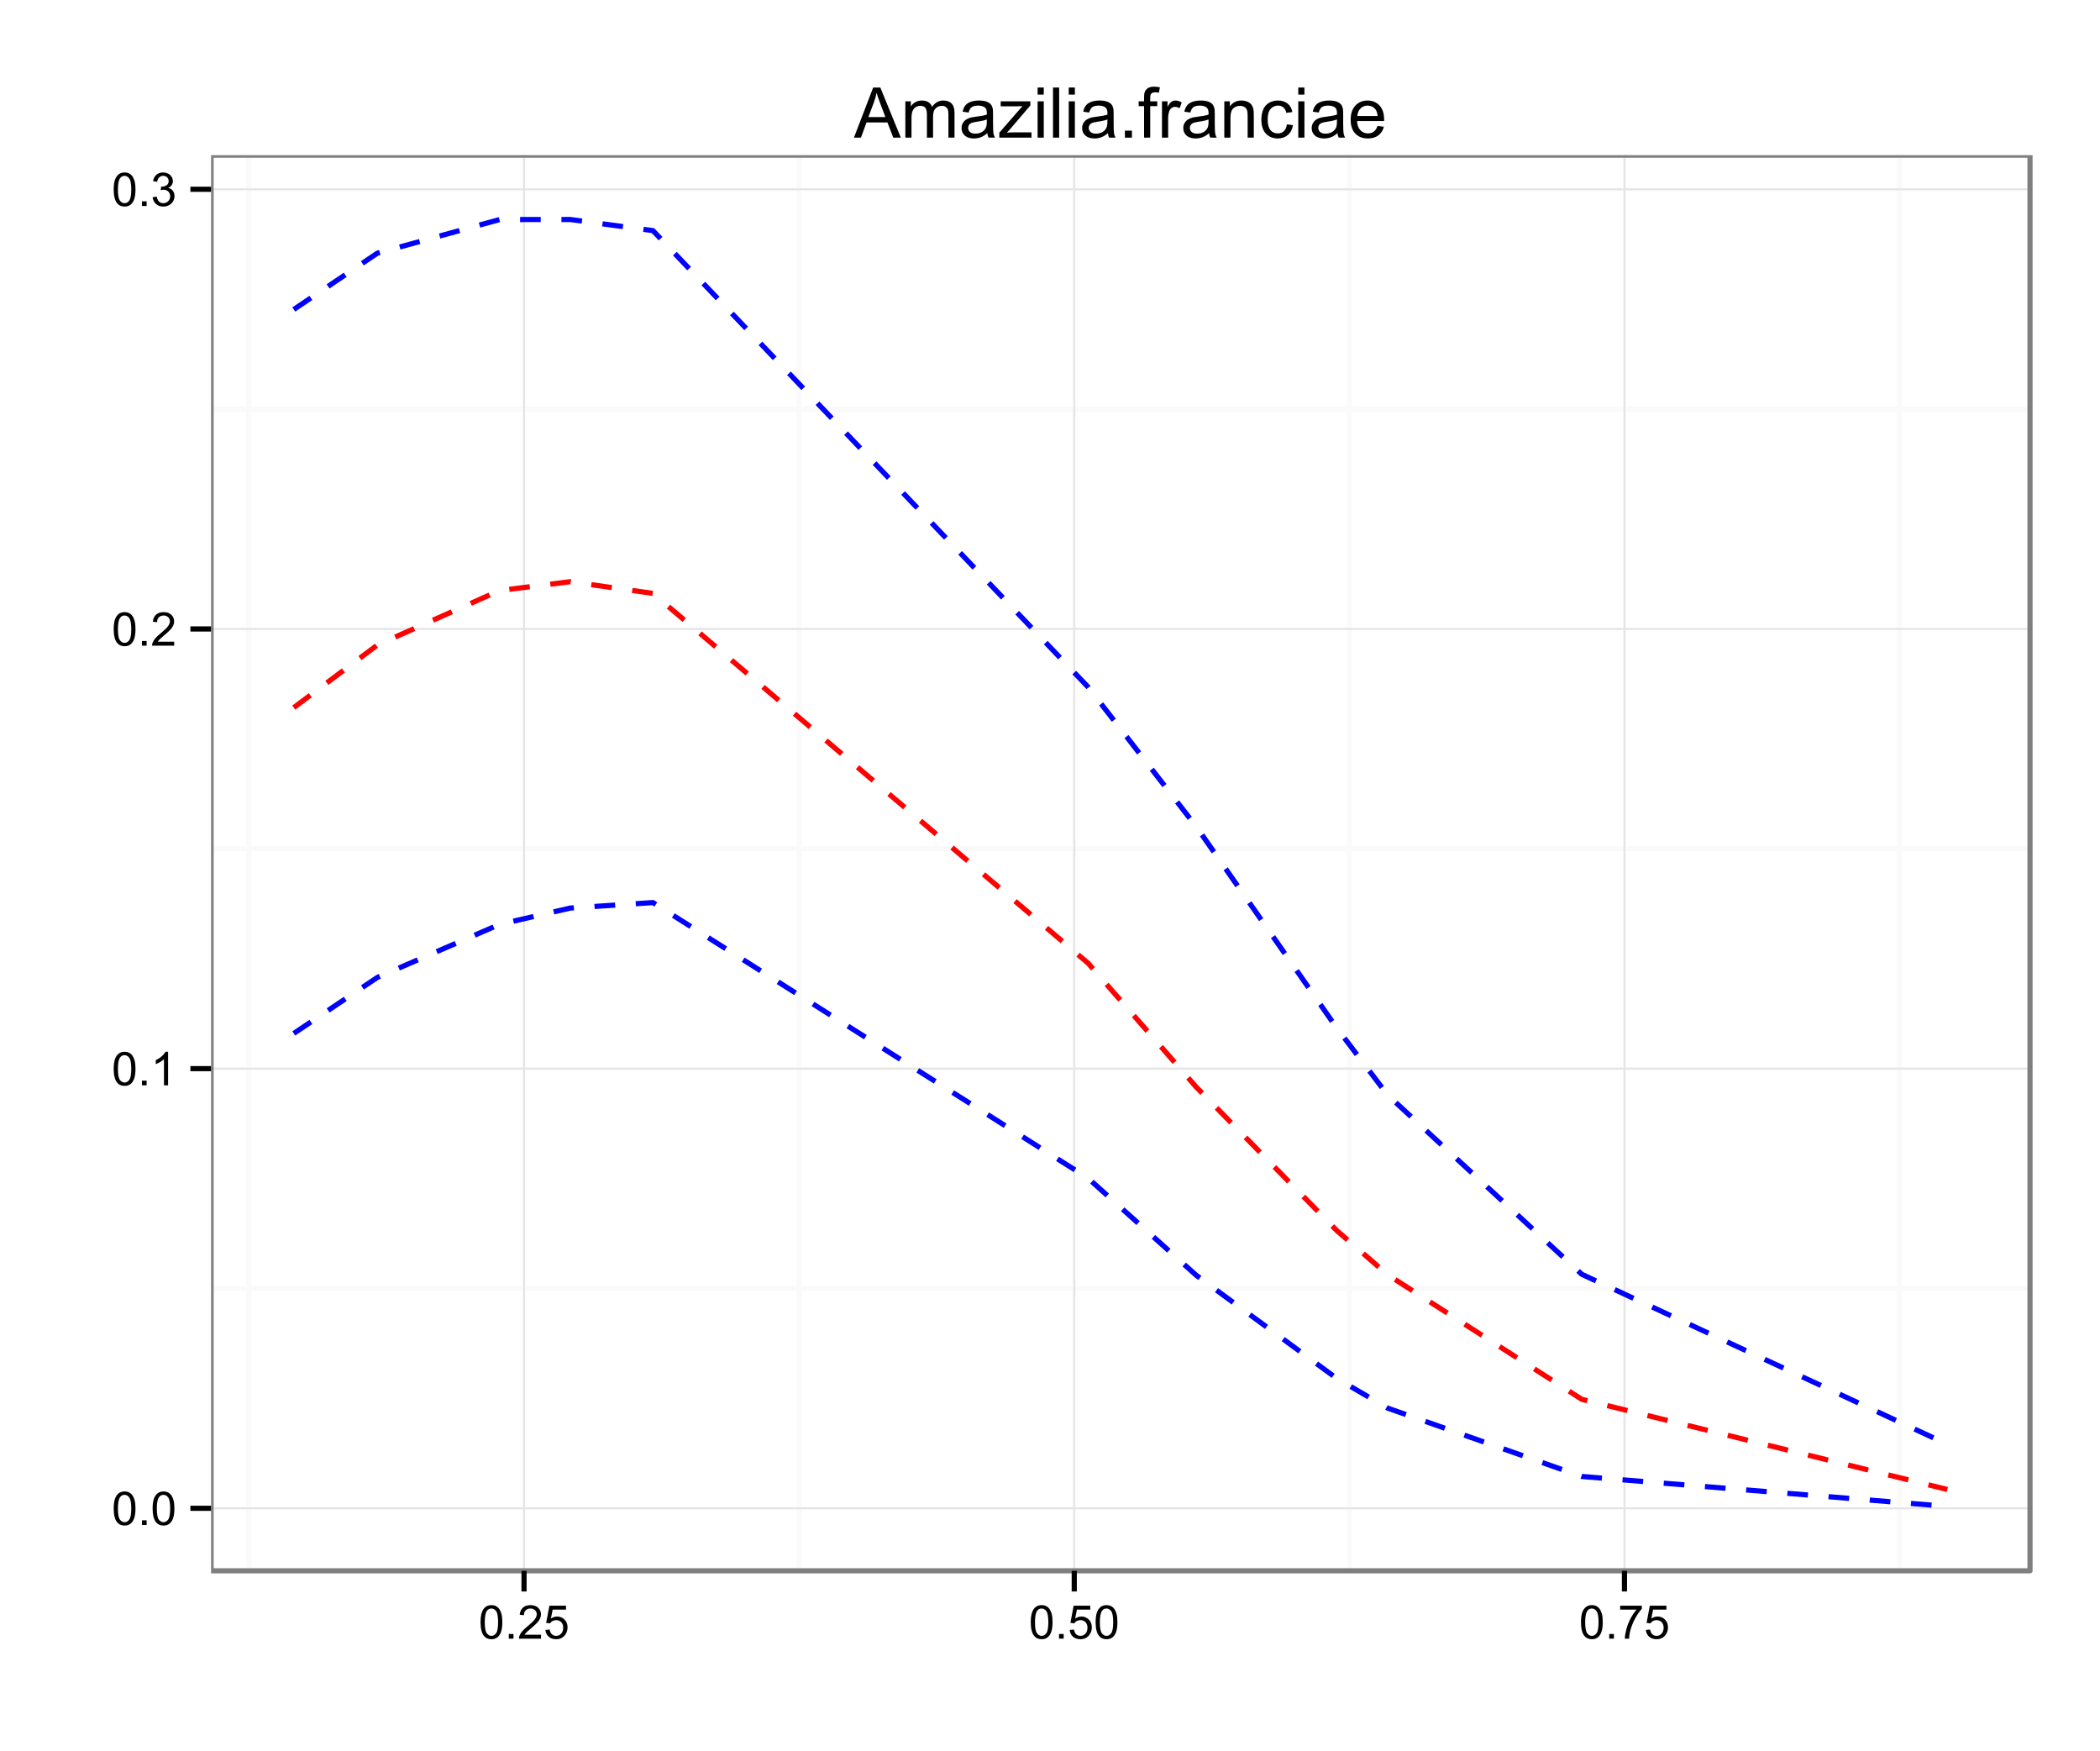
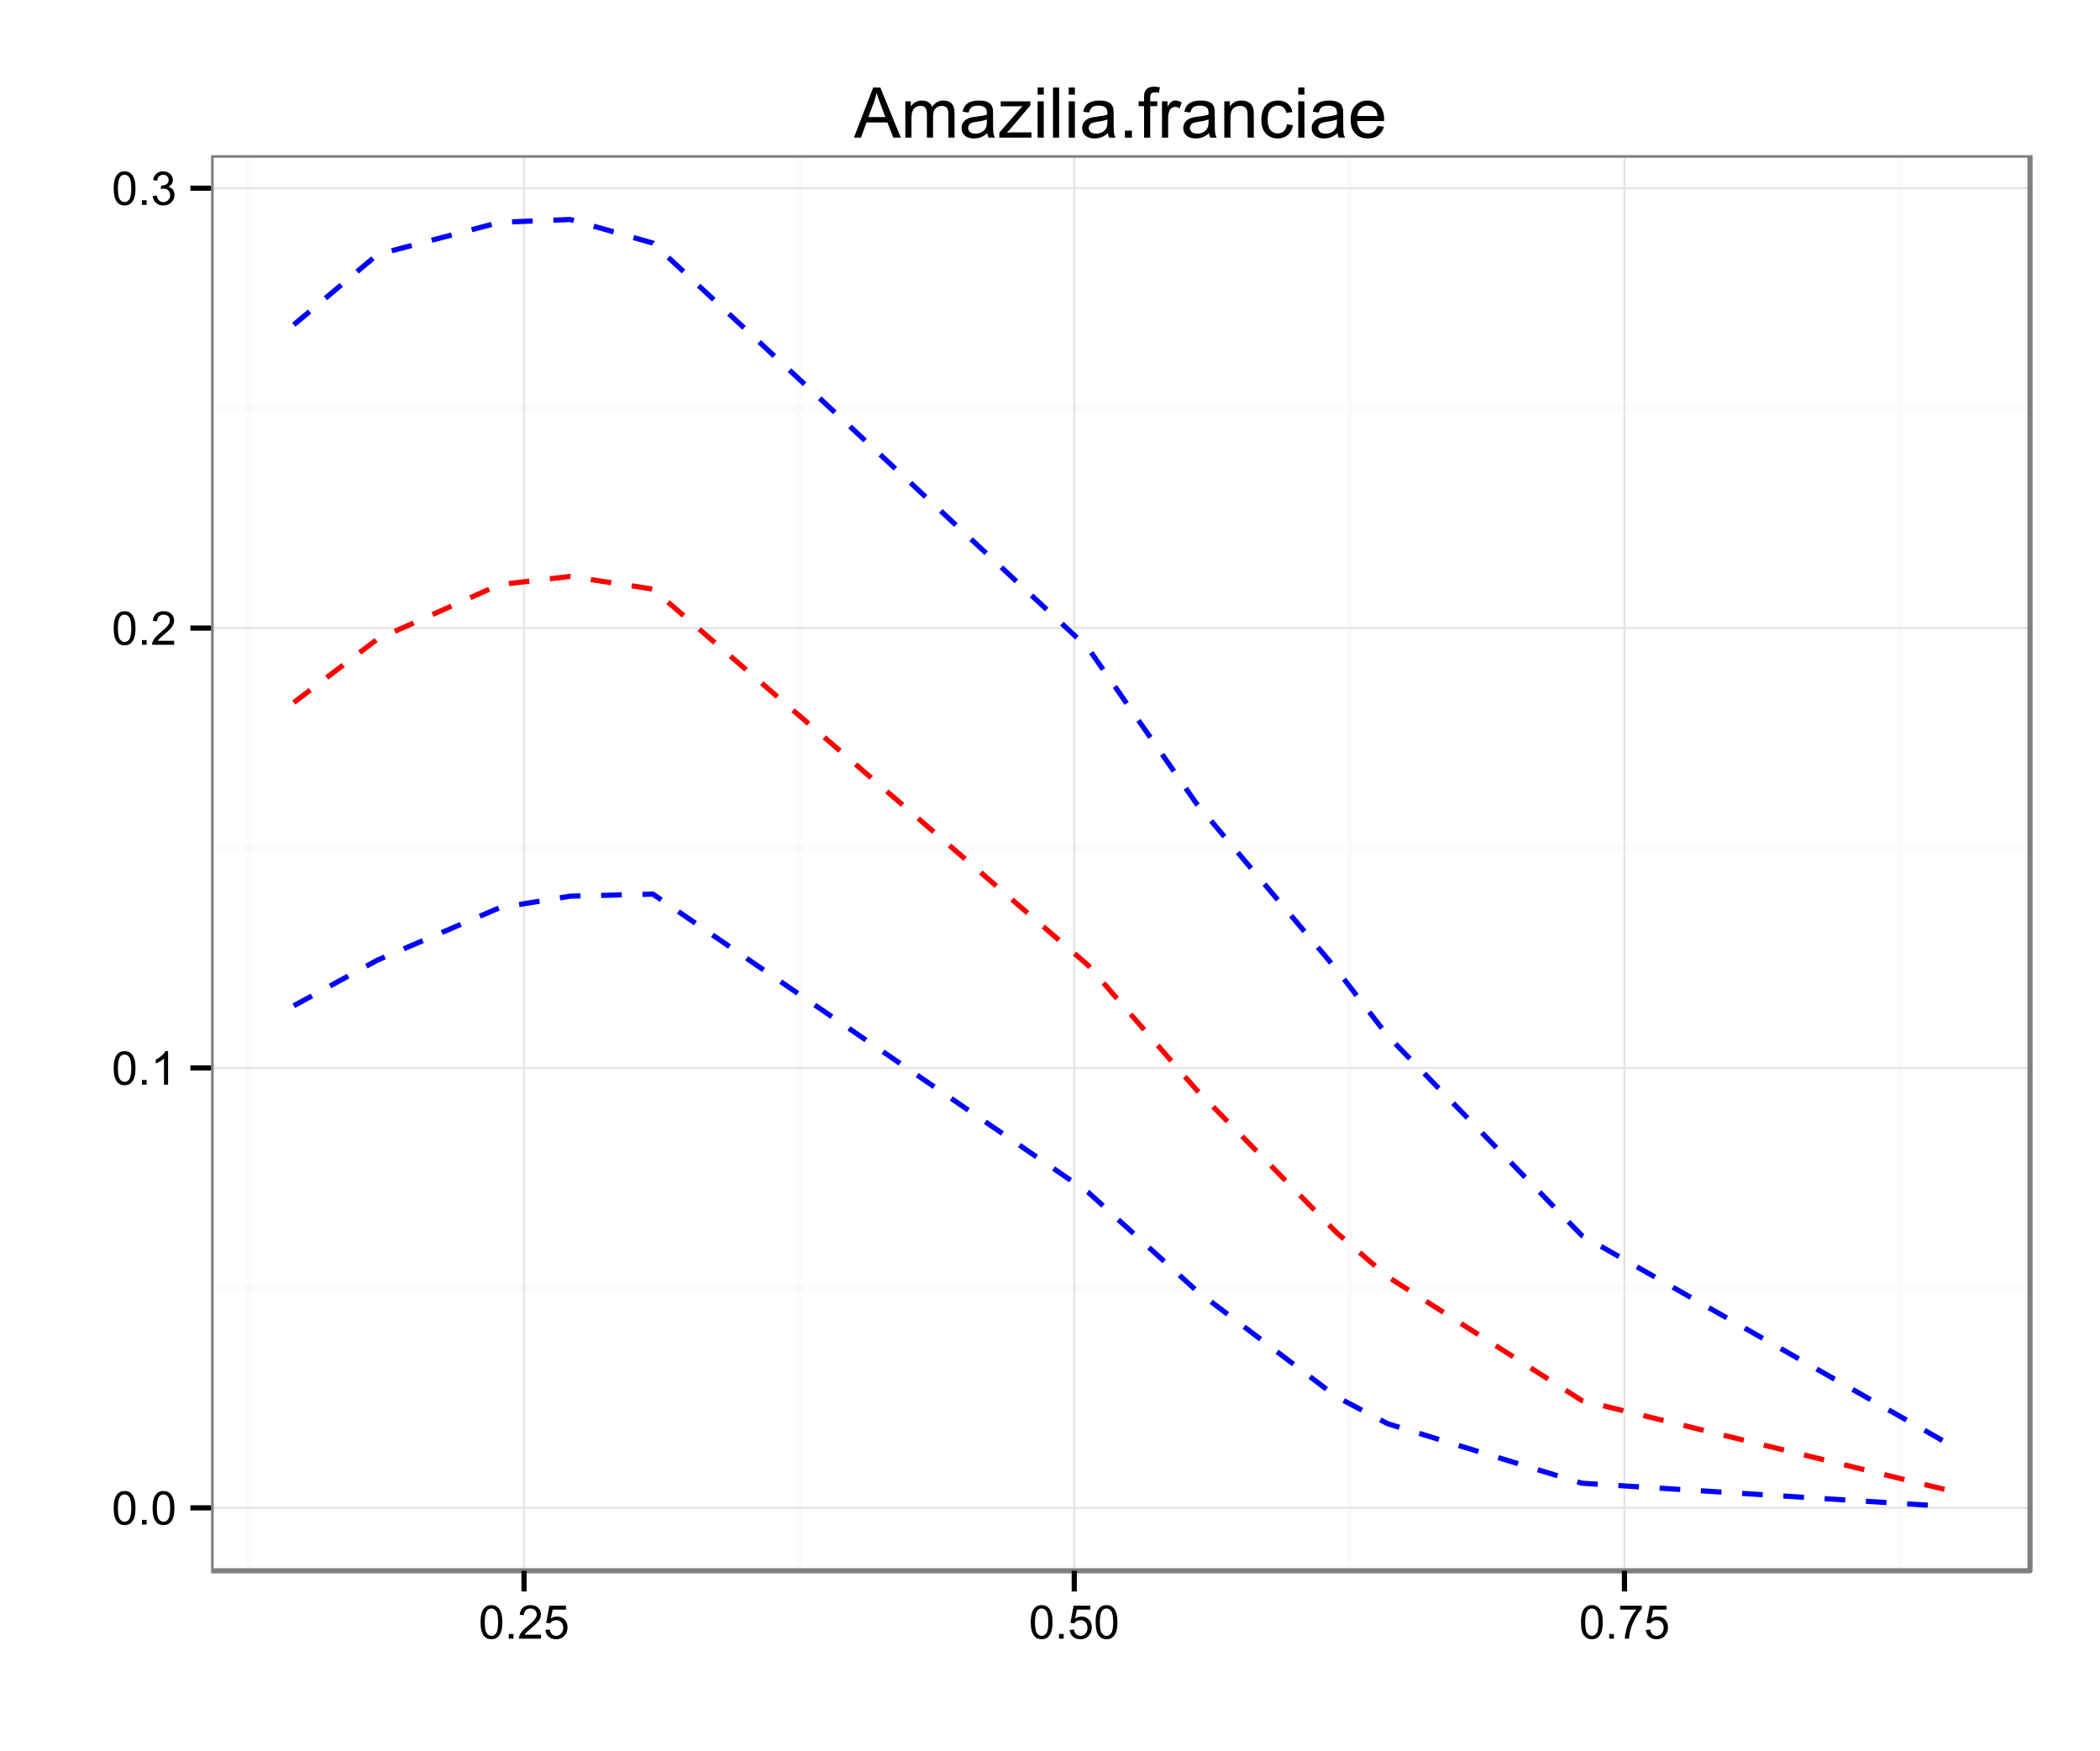
<svg xmlns="http://www.w3.org/2000/svg" xmlns:xlink="http://www.w3.org/1999/xlink" width="432pt" height="360pt" viewBox="0 0 432 360" version="1.1">
  <defs>
    <g>
      <symbol overflow="visible" id="glyph0-0">
        <path style="stroke:none;" d="M 0.398 -3.391 C 0.398 -4.199 0.48 -4.852 0.648 -5.352 C 0.812 -5.844 1.062 -6.227 1.395 -6.496 C 1.723 -6.762 2.137 -6.895 2.641 -6.898 C 3.004 -6.895 3.328 -6.82 3.609 -6.676 C 3.887 -6.523 4.113 -6.312 4.297 -6.035 C 4.477 -5.754 4.621 -5.41 4.723 -5.012 C 4.824 -4.605 4.875 -4.066 4.879 -3.391 C 4.875 -2.582 4.793 -1.93 4.629 -1.438 C 4.465 -0.938 4.215 -0.555 3.887 -0.289 C 3.555 -0.016 3.141 0.117 2.641 0.117 C 1.973 0.117 1.453 -0.117 1.078 -0.594 C 0.625 -1.164 0.398 -2.098 0.398 -3.391 Z M 1.266 -3.391 C 1.266 -2.258 1.395 -1.508 1.66 -1.137 C 1.922 -0.762 2.25 -0.574 2.641 -0.578 C 3.023 -0.574 3.348 -0.762 3.613 -1.141 C 3.875 -1.512 4.008 -2.262 4.012 -3.391 C 4.008 -4.52 3.875 -5.27 3.613 -5.645 C 3.348 -6.012 3.02 -6.199 2.629 -6.203 C 2.238 -6.199 1.93 -6.035 1.703 -5.711 C 1.41 -5.289 1.266 -4.516 1.266 -3.391 Z M 1.266 -3.391 " />
      </symbol>
      <symbol overflow="visible" id="glyph0-1">
        <path style="stroke:none;" d="M 0.871 0 L 0.871 -0.961 L 1.832 -0.961 L 1.832 0 Z M 0.871 0 " />
      </symbol>
      <symbol overflow="visible" id="glyph0-2">
        <path style="stroke:none;" d="M 3.578 0 L 2.734 0 L 2.734 -5.375 C 2.527 -5.18 2.262 -4.988 1.934 -4.793 C 1.602 -4.598 1.305 -4.453 1.047 -4.359 L 1.047 -5.176 C 1.516 -5.395 1.926 -5.664 2.281 -5.98 C 2.633 -6.293 2.883 -6.598 3.031 -6.898 L 3.578 -6.898 Z M 3.578 0 " />
      </symbol>
      <symbol overflow="visible" id="glyph0-3">
        <path style="stroke:none;" d="M 4.832 -0.812 L 4.832 0 L 0.289 0 C 0.281 -0.203 0.316 -0.398 0.391 -0.586 C 0.504 -0.895 0.688 -1.199 0.945 -1.5 C 1.195 -1.797 1.562 -2.141 2.047 -2.539 C 2.789 -3.148 3.297 -3.637 3.562 -3.996 C 3.824 -4.352 3.953 -4.688 3.957 -5.012 C 3.953 -5.34 3.836 -5.621 3.598 -5.855 C 3.355 -6.082 3.043 -6.199 2.664 -6.203 C 2.254 -6.199 1.93 -6.078 1.688 -5.836 C 1.441 -5.59 1.316 -5.25 1.316 -4.824 L 0.449 -4.914 C 0.508 -5.559 0.73 -6.051 1.121 -6.391 C 1.504 -6.727 2.023 -6.895 2.68 -6.898 C 3.336 -6.895 3.859 -6.715 4.246 -6.352 C 4.629 -5.984 4.82 -5.531 4.824 -4.992 C 4.82 -4.715 4.766 -4.441 4.652 -4.18 C 4.539 -3.91 4.352 -3.633 4.094 -3.34 C 3.832 -3.047 3.398 -2.645 2.793 -2.133 C 2.285 -1.707 1.961 -1.418 1.816 -1.266 C 1.672 -1.113 1.551 -0.961 1.461 -0.812 Z M 4.832 -0.812 " />
      </symbol>
      <symbol overflow="visible" id="glyph0-4">
        <path style="stroke:none;" d="M 0.402 -1.812 L 1.246 -1.926 C 1.34 -1.445 1.504 -1.102 1.738 -0.895 C 1.969 -0.68 2.254 -0.574 2.594 -0.578 C 2.988 -0.574 3.324 -0.711 3.598 -0.988 C 3.871 -1.262 4.008 -1.602 4.008 -2.012 C 4.008 -2.395 3.879 -2.715 3.629 -2.969 C 3.371 -3.219 3.051 -3.344 2.664 -3.348 C 2.5 -3.344 2.301 -3.312 2.066 -3.254 L 2.16 -3.992 C 2.215 -3.984 2.262 -3.984 2.297 -3.984 C 2.656 -3.984 2.977 -4.078 3.266 -4.266 C 3.551 -4.453 3.695 -4.742 3.699 -5.133 C 3.695 -5.441 3.59 -5.695 3.383 -5.902 C 3.172 -6.102 2.902 -6.203 2.574 -6.207 C 2.242 -6.203 1.969 -6.102 1.754 -5.895 C 1.531 -5.688 1.391 -5.379 1.332 -4.969 L 0.488 -5.117 C 0.586 -5.68 0.82 -6.121 1.188 -6.434 C 1.551 -6.742 2.008 -6.895 2.555 -6.898 C 2.93 -6.895 3.273 -6.816 3.59 -6.656 C 3.902 -6.496 4.145 -6.277 4.312 -6 C 4.48 -5.719 4.562 -5.422 4.566 -5.113 C 4.562 -4.812 4.484 -4.543 4.324 -4.301 C 4.164 -4.059 3.926 -3.863 3.617 -3.723 C 4.02 -3.625 4.336 -3.43 4.562 -3.137 C 4.785 -2.84 4.898 -2.473 4.902 -2.031 C 4.898 -1.426 4.68 -0.918 4.246 -0.504 C 3.805 -0.09 3.25 0.117 2.586 0.121 C 1.98 0.117 1.48 -0.059 1.086 -0.418 C 0.684 -0.773 0.457 -1.238 0.402 -1.812 Z M 0.402 -1.812 " />
      </symbol>
      <symbol overflow="visible" id="glyph0-5">
        <path style="stroke:none;" d="M 0.398 -1.801 L 1.285 -1.875 C 1.348 -1.441 1.5 -1.117 1.742 -0.902 C 1.977 -0.684 2.266 -0.574 2.605 -0.578 C 3.008 -0.574 3.352 -0.727 3.637 -1.035 C 3.914 -1.34 4.055 -1.746 4.059 -2.254 C 4.055 -2.734 3.918 -3.113 3.652 -3.395 C 3.379 -3.668 3.027 -3.809 2.594 -3.812 C 2.316 -3.809 2.07 -3.746 1.855 -3.625 C 1.633 -3.5 1.461 -3.34 1.34 -3.145 L 0.547 -3.25 L 1.215 -6.777 L 4.633 -6.777 L 4.633 -5.973 L 1.891 -5.973 L 1.52 -4.125 C 1.926 -4.41 2.359 -4.551 2.816 -4.555 C 3.414 -4.551 3.922 -4.344 4.336 -3.93 C 4.746 -3.512 4.949 -2.977 4.953 -2.328 C 4.949 -1.703 4.77 -1.168 4.41 -0.719 C 3.969 -0.16 3.367 0.117 2.605 0.117 C 1.977 0.117 1.465 -0.055 1.074 -0.406 C 0.676 -0.754 0.453 -1.219 0.398 -1.801 Z M 0.398 -1.801 " />
      </symbol>
      <symbol overflow="visible" id="glyph0-6">
        <path style="stroke:none;" d="M 0.453 -5.973 L 0.453 -6.781 L 4.902 -6.781 L 4.902 -6.125 C 4.461 -5.656 4.027 -5.039 3.602 -4.27 C 3.168 -3.496 2.836 -2.703 2.605 -1.891 C 2.434 -1.312 2.324 -0.684 2.281 0 L 1.414 0 C 1.422 -0.539 1.531 -1.191 1.734 -1.961 C 1.938 -2.723 2.227 -3.461 2.609 -4.176 C 2.984 -4.883 3.391 -5.48 3.82 -5.973 Z M 0.453 -5.973 " />
      </symbol>
      <symbol overflow="visible" id="glyph1-0">
        <path style="stroke:none;" d="M -0.02 0 L 3.938 -10.309 L 5.406 -10.309 L 9.625 0 L 8.07 0 L 6.871 -3.121 L 2.559 -3.121 L 1.426 0 Z M 2.953 -4.234 L 6.449 -4.234 L 5.371 -7.086 C 5.039 -7.949 4.797 -8.664 4.641 -9.227 C 4.508 -8.562 4.32 -7.906 4.086 -7.258 Z M 2.953 -4.234 " />
      </symbol>
      <symbol overflow="visible" id="glyph1-1">
        <path style="stroke:none;" d="M 0.949 0 L 0.949 -7.469 L 2.082 -7.469 L 2.082 -6.418 C 2.312 -6.781 2.625 -7.078 3.016 -7.301 C 3.402 -7.523 3.844 -7.633 4.344 -7.637 C 4.895 -7.633 5.352 -7.52 5.707 -7.289 C 6.059 -7.059 6.305 -6.738 6.453 -6.328 C 7.039 -7.199 7.809 -7.633 8.762 -7.637 C 9.496 -7.633 10.066 -7.43 10.469 -7.02 C 10.863 -6.609 11.062 -5.977 11.066 -5.125 L 11.066 0 L 9.809 0 L 9.809 -4.703 C 9.809 -5.207 9.766 -5.57 9.684 -5.797 C 9.602 -6.016 9.453 -6.195 9.238 -6.336 C 9.02 -6.469 8.766 -6.539 8.48 -6.539 C 7.949 -6.539 7.516 -6.363 7.172 -6.016 C 6.824 -5.664 6.648 -5.105 6.652 -4.34 L 6.652 0 L 5.387 0 L 5.387 -4.852 C 5.383 -5.414 5.281 -5.836 5.074 -6.117 C 4.867 -6.398 4.527 -6.539 4.062 -6.539 C 3.703 -6.539 3.375 -6.445 3.074 -6.258 C 2.77 -6.07 2.551 -5.793 2.418 -5.434 C 2.281 -5.07 2.215 -4.551 2.215 -3.875 L 2.215 0 Z M 0.949 0 " />
      </symbol>
      <symbol overflow="visible" id="glyph1-2">
        <path style="stroke:none;" d="M 5.82 -0.922 C 5.348 -0.52 4.898 -0.238 4.465 -0.078 C 4.031 0.086 3.566 0.164 3.074 0.168 C 2.25 0.164 1.617 -0.035 1.18 -0.434 C 0.734 -0.832 0.516 -1.344 0.52 -1.969 C 0.516 -2.332 0.598 -2.664 0.77 -2.969 C 0.934 -3.27 1.152 -3.512 1.422 -3.699 C 1.691 -3.879 1.996 -4.02 2.336 -4.113 C 2.582 -4.176 2.957 -4.238 3.461 -4.305 C 4.48 -4.422 5.23 -4.566 5.715 -4.738 C 5.715 -4.91 5.719 -5.02 5.723 -5.07 C 5.719 -5.582 5.598 -5.945 5.363 -6.16 C 5.035 -6.441 4.555 -6.586 3.922 -6.59 C 3.324 -6.586 2.887 -6.48 2.605 -6.273 C 2.32 -6.062 2.109 -5.695 1.977 -5.168 L 0.738 -5.336 C 0.848 -5.863 1.031 -6.293 1.293 -6.621 C 1.547 -6.945 1.918 -7.195 2.41 -7.371 C 2.895 -7.547 3.461 -7.633 4.105 -7.637 C 4.742 -7.633 5.262 -7.559 5.66 -7.41 C 6.059 -7.258 6.352 -7.07 6.539 -6.844 C 6.727 -6.617 6.855 -6.328 6.934 -5.984 C 6.973 -5.766 6.996 -5.379 6.996 -4.816 L 6.996 -3.129 C 6.996 -1.949 7.02 -1.203 7.074 -0.895 C 7.125 -0.582 7.234 -0.285 7.398 0 L 6.074 0 C 5.941 -0.262 5.855 -0.566 5.82 -0.922 Z M 5.715 -3.746 C 5.254 -3.555 4.566 -3.398 3.648 -3.27 C 3.125 -3.191 2.758 -3.105 2.543 -3.016 C 2.328 -2.918 2.16 -2.781 2.047 -2.605 C 1.926 -2.422 1.867 -2.223 1.871 -2.004 C 1.867 -1.664 1.996 -1.383 2.254 -1.16 C 2.508 -0.934 2.883 -0.82 3.375 -0.824 C 3.859 -0.82 4.293 -0.926 4.676 -1.141 C 5.055 -1.352 5.332 -1.645 5.512 -2.02 C 5.645 -2.301 5.711 -2.723 5.715 -3.285 Z M 5.715 -3.746 " />
      </symbol>
      <symbol overflow="visible" id="glyph1-3">
        <path style="stroke:none;" d="M 0.281 0 L 0.281 -1.027 L 5.035 -6.484 C 4.492 -6.453 4.016 -6.438 3.605 -6.441 L 0.562 -6.441 L 0.562 -7.469 L 6.664 -7.469 L 6.664 -6.629 L 2.621 -1.891 L 1.844 -1.027 C 2.406 -1.066 2.938 -1.09 3.438 -1.09 L 6.891 -1.09 L 6.891 0 Z M 0.281 0 " />
      </symbol>
      <symbol overflow="visible" id="glyph1-4">
        <path style="stroke:none;" d="M 0.957 -8.852 L 0.957 -10.309 L 2.223 -10.309 L 2.223 -8.852 Z M 0.957 0 L 0.957 -7.469 L 2.223 -7.469 L 2.223 0 Z M 0.957 0 " />
      </symbol>
      <symbol overflow="visible" id="glyph1-5">
        <path style="stroke:none;" d="M 0.922 0 L 0.922 -10.309 L 2.188 -10.309 L 2.188 0 Z M 0.922 0 " />
      </symbol>
      <symbol overflow="visible" id="glyph1-6">
        <path style="stroke:none;" d="M 1.309 0 L 1.309 -1.441 L 2.75 -1.441 L 2.75 0 Z M 1.309 0 " />
      </symbol>
      <symbol overflow="visible" id="glyph1-7">
        <path style="stroke:none;" d="M 1.25 0 L 1.25 -6.484 L 0.133 -6.484 L 0.133 -7.469 L 1.25 -7.469 L 1.25 -8.262 C 1.246 -8.762 1.293 -9.133 1.387 -9.379 C 1.504 -9.703 1.719 -9.969 2.027 -10.176 C 2.332 -10.379 2.762 -10.48 3.32 -10.484 C 3.672 -10.48 4.066 -10.438 4.5 -10.355 L 4.309 -9.254 C 4.043 -9.297 3.797 -9.32 3.566 -9.324 C 3.18 -9.32 2.906 -9.238 2.75 -9.078 C 2.586 -8.91 2.508 -8.605 2.512 -8.156 L 2.512 -7.469 L 3.965 -7.469 L 3.965 -6.484 L 2.512 -6.484 L 2.512 0 Z M 1.25 0 " />
      </symbol>
      <symbol overflow="visible" id="glyph1-8">
        <path style="stroke:none;" d="M 0.934 0 L 0.934 -7.469 L 2.074 -7.469 L 2.074 -6.336 C 2.363 -6.859 2.629 -7.211 2.879 -7.383 C 3.121 -7.551 3.395 -7.633 3.691 -7.637 C 4.117 -7.633 4.551 -7.496 4.992 -7.227 L 4.555 -6.055 C 4.242 -6.234 3.934 -6.328 3.629 -6.328 C 3.348 -6.328 3.102 -6.242 2.883 -6.078 C 2.66 -5.906 2.5 -5.676 2.41 -5.387 C 2.266 -4.934 2.195 -4.441 2.199 -3.91 L 2.199 0 Z M 0.934 0 " />
      </symbol>
      <symbol overflow="visible" id="glyph1-9">
        <path style="stroke:none;" d="M 0.949 0 L 0.949 -7.469 L 2.09 -7.469 L 2.09 -6.406 C 2.633 -7.223 3.426 -7.633 4.465 -7.637 C 4.914 -7.633 5.328 -7.555 5.707 -7.395 C 6.082 -7.23 6.363 -7.016 6.555 -6.758 C 6.738 -6.492 6.867 -6.18 6.945 -5.82 C 6.988 -5.582 7.012 -5.172 7.016 -4.59 L 7.016 0 L 5.75 0 L 5.75 -4.543 C 5.746 -5.055 5.699 -5.441 5.602 -5.699 C 5.504 -5.953 5.328 -6.156 5.078 -6.309 C 4.824 -6.461 4.531 -6.539 4.199 -6.539 C 3.656 -6.539 3.191 -6.367 2.801 -6.023 C 2.41 -5.68 2.215 -5.031 2.215 -4.078 L 2.215 0 Z M 0.949 0 " />
      </symbol>
      <symbol overflow="visible" id="glyph1-10">
        <path style="stroke:none;" d="M 5.82 -2.734 L 7.066 -2.574 C 6.93 -1.711 6.582 -1.039 6.023 -0.559 C 5.461 -0.074 4.77 0.164 3.957 0.168 C 2.934 0.164 2.113 -0.168 1.492 -0.832 C 0.871 -1.5 0.562 -2.457 0.562 -3.707 C 0.562 -4.508 0.695 -5.211 0.961 -5.82 C 1.227 -6.422 1.633 -6.879 2.184 -7.184 C 2.727 -7.484 3.32 -7.633 3.965 -7.637 C 4.773 -7.633 5.438 -7.43 5.957 -7.02 C 6.469 -6.609 6.797 -6.027 6.945 -5.273 L 5.715 -5.082 C 5.594 -5.582 5.387 -5.961 5.094 -6.215 C 4.793 -6.465 4.434 -6.59 4.016 -6.594 C 3.375 -6.59 2.859 -6.363 2.461 -5.906 C 2.062 -5.449 1.863 -4.727 1.863 -3.742 C 1.863 -2.734 2.055 -2.004 2.438 -1.551 C 2.82 -1.094 3.32 -0.867 3.945 -0.871 C 4.438 -0.867 4.852 -1.02 5.188 -1.328 C 5.516 -1.629 5.727 -2.098 5.82 -2.734 Z M 5.82 -2.734 " />
      </symbol>
      <symbol overflow="visible" id="glyph1-11">
        <path style="stroke:none;" d="M 6.062 -2.406 L 7.367 -2.242 C 7.156 -1.477 6.777 -0.883 6.223 -0.465 C 5.664 -0.043 4.949 0.164 4.086 0.168 C 2.988 0.164 2.121 -0.168 1.484 -0.84 C 0.844 -1.508 0.527 -2.453 0.527 -3.672 C 0.527 -4.926 0.848 -5.898 1.496 -6.594 C 2.141 -7.285 2.98 -7.633 4.016 -7.637 C 5.008 -7.633 5.824 -7.293 6.461 -6.617 C 7.09 -5.934 7.406 -4.977 7.41 -3.746 C 7.406 -3.668 7.402 -3.559 7.402 -3.41 L 1.836 -3.41 C 1.879 -2.59 2.113 -1.961 2.531 -1.523 C 2.945 -1.086 3.465 -0.867 4.094 -0.871 C 4.555 -0.867 4.949 -0.988 5.281 -1.234 C 5.605 -1.477 5.867 -1.867 6.062 -2.406 Z M 1.906 -4.449 L 6.074 -4.449 C 6.016 -5.074 5.855 -5.547 5.598 -5.863 C 5.191 -6.348 4.668 -6.59 4.027 -6.594 C 3.441 -6.59 2.953 -6.398 2.562 -6.012 C 2.164 -5.621 1.945 -5.098 1.906 -4.449 Z M 1.906 -4.449 " />
      </symbol>
    </g>
    <clipPath id="clip1">
      <path d="M 43.422 31.906 L 418.602 31.906 L 418.602 324.051 L 43.422 324.051 Z M 43.422 31.906 " />
    </clipPath>
  </defs>
-   <g id="surface36">
+   <g id="surface41">
    <rect x="0" y="0" width="432" height="360" style="fill:rgb(100%,100%,100%);fill-opacity:1;stroke:none;" />
    <rect x="0" y="0" width="432" height="360" style="fill:rgb(100%,100%,100%);fill-opacity:1;stroke:none;" />
    <path style="fill:none;stroke-width:1.063;stroke-linecap:round;stroke-linejoin:round;stroke:rgb(100%,100%,100%);stroke-opacity:1;stroke-miterlimit:10;" d="M 0 360 L 432 360 L 432 0 L 0 0 Z M 0 360 " />
    <g clip-path="url(#clip1)" clip-rule="nonzero">
      <path style=" stroke:none;fill-rule:nonzero;fill:rgb(100%,100%,100%);fill-opacity:1;" d="M 43.422 323.051 L 417.602 323.051 L 417.602 31.906 L 43.422 31.906 Z M 43.422 323.051 " />
-       <path style="fill:none;stroke-width:1.063;stroke-linecap:butt;stroke-linejoin:round;stroke:rgb(98.039%,98.039%,98.039%);stroke-opacity:1;stroke-miterlimit:10;" d="M 43.422 264.988 L 417.602 264.988 " />
-       <path style="fill:none;stroke-width:1.063;stroke-linecap:butt;stroke-linejoin:round;stroke:rgb(98.039%,98.039%,98.039%);stroke-opacity:1;stroke-miterlimit:10;" d="M 43.422 174.562 L 417.602 174.562 " />
-       <path style="fill:none;stroke-width:1.063;stroke-linecap:butt;stroke-linejoin:round;stroke:rgb(98.039%,98.039%,98.039%);stroke-opacity:1;stroke-miterlimit:10;" d="M 43.422 84.141 L 417.602 84.141 " />
+       <path style="fill:none;stroke-width:1.063;stroke-linecap:butt;stroke-linejoin:round;stroke:rgb(98.039%,98.039%,98.039%);stroke-opacity:1;stroke-miterlimit:10;" d="M 43.422 264.871 L 417.602 264.871 " />
+       <path style="fill:none;stroke-width:1.063;stroke-linecap:butt;stroke-linejoin:round;stroke:rgb(98.039%,98.039%,98.039%);stroke-opacity:1;stroke-miterlimit:10;" d="M 43.422 174.406 L 417.602 174.406 " />
+       <path style="fill:none;stroke-width:1.063;stroke-linecap:butt;stroke-linejoin:round;stroke:rgb(98.039%,98.039%,98.039%);stroke-opacity:1;stroke-miterlimit:10;" d="M 43.422 83.938 L 417.602 83.938 " />
      <path style="fill:none;stroke-width:1.063;stroke-linecap:butt;stroke-linejoin:round;stroke:rgb(98.039%,98.039%,98.039%);stroke-opacity:1;stroke-miterlimit:10;" d="M 51.207 323.051 L 51.207 31.906 " />
      <path style="fill:none;stroke-width:1.063;stroke-linecap:butt;stroke-linejoin:round;stroke:rgb(98.039%,98.039%,98.039%);stroke-opacity:1;stroke-miterlimit:10;" d="M 164.395 323.051 L 164.395 31.906 " />
      <path style="fill:none;stroke-width:1.063;stroke-linecap:butt;stroke-linejoin:round;stroke:rgb(98.039%,98.039%,98.039%);stroke-opacity:1;stroke-miterlimit:10;" d="M 277.582 323.051 L 277.582 31.906 " />
      <path style="fill:none;stroke-width:1.063;stroke-linecap:butt;stroke-linejoin:round;stroke:rgb(98.039%,98.039%,98.039%);stroke-opacity:1;stroke-miterlimit:10;" d="M 390.77 323.051 L 390.77 31.906 " />
-       <path style="fill:none;stroke-width:0.425;stroke-linecap:butt;stroke-linejoin:round;stroke:rgb(89.804%,89.804%,89.804%);stroke-opacity:1;stroke-miterlimit:10;" d="M 43.422 310.199 L 417.602 310.199 " />
-       <path style="fill:none;stroke-width:0.425;stroke-linecap:butt;stroke-linejoin:round;stroke:rgb(89.804%,89.804%,89.804%);stroke-opacity:1;stroke-miterlimit:10;" d="M 43.422 219.777 L 417.602 219.777 " />
-       <path style="fill:none;stroke-width:0.425;stroke-linecap:butt;stroke-linejoin:round;stroke:rgb(89.804%,89.804%,89.804%);stroke-opacity:1;stroke-miterlimit:10;" d="M 43.422 129.352 L 417.602 129.352 " />
-       <path style="fill:none;stroke-width:0.425;stroke-linecap:butt;stroke-linejoin:round;stroke:rgb(89.804%,89.804%,89.804%);stroke-opacity:1;stroke-miterlimit:10;" d="M 43.422 38.93 L 417.602 38.93 " />
+       <path style="fill:none;stroke-width:0.425;stroke-linecap:butt;stroke-linejoin:round;stroke:rgb(89.804%,89.804%,89.804%);stroke-opacity:1;stroke-miterlimit:10;" d="M 43.422 310.105 L 417.602 310.105 " />
+       <path style="fill:none;stroke-width:0.425;stroke-linecap:butt;stroke-linejoin:round;stroke:rgb(89.804%,89.804%,89.804%);stroke-opacity:1;stroke-miterlimit:10;" d="M 43.422 219.637 L 417.602 219.637 " />
+       <path style="fill:none;stroke-width:0.425;stroke-linecap:butt;stroke-linejoin:round;stroke:rgb(89.804%,89.804%,89.804%);stroke-opacity:1;stroke-miterlimit:10;" d="M 43.422 129.172 L 417.602 129.172 " />
+       <path style="fill:none;stroke-width:0.425;stroke-linecap:butt;stroke-linejoin:round;stroke:rgb(89.804%,89.804%,89.804%);stroke-opacity:1;stroke-miterlimit:10;" d="M 43.422 38.703 L 417.602 38.703 " />
      <path style="fill:none;stroke-width:0.425;stroke-linecap:butt;stroke-linejoin:round;stroke:rgb(89.804%,89.804%,89.804%);stroke-opacity:1;stroke-miterlimit:10;" d="M 107.801 323.051 L 107.801 31.906 " />
      <path style="fill:none;stroke-width:0.425;stroke-linecap:butt;stroke-linejoin:round;stroke:rgb(89.804%,89.804%,89.804%);stroke-opacity:1;stroke-miterlimit:10;" d="M 220.988 323.051 L 220.988 31.906 " />
      <path style="fill:none;stroke-width:0.425;stroke-linecap:butt;stroke-linejoin:round;stroke:rgb(89.804%,89.804%,89.804%);stroke-opacity:1;stroke-miterlimit:10;" d="M 334.176 323.051 L 334.176 31.906 " />
-       <path style="fill:none;stroke-width:1.063;stroke-linecap:butt;stroke-linejoin:round;stroke:rgb(100%,0%,0%);stroke-opacity:1;stroke-dasharray:4.252,4.252;stroke-miterlimit:1;" d="M 60.43 145.531 L 77.641 132.648 L 102.77 121.449 L 117.297 119.633 L 134.316 122.035 L 223.84 198.094 L 246.074 223.559 L 274.945 253.035 L 285.465 262.164 L 325.387 287.785 L 400.594 306.332 " />
-       <path style="fill:none;stroke-width:1.063;stroke-linecap:butt;stroke-linejoin:round;stroke:rgb(0%,0%,100%);stroke-opacity:1;stroke-dasharray:4.252,4.252;stroke-miterlimit:1;" d="M 60.43 63.645 L 77.641 52.062 L 102.77 45.156 L 117.297 45.141 L 134.316 47.43 L 223.84 141.305 L 246.074 169.988 L 274.945 211.355 L 285.465 225.211 L 325.387 262.066 L 400.594 297.039 " />
-       <path style="fill:none;stroke-width:1.063;stroke-linecap:butt;stroke-linejoin:round;stroke:rgb(0%,0%,100%);stroke-opacity:1;stroke-dasharray:4.252,4.252;stroke-miterlimit:1;" d="M 60.43 212.539 L 77.641 201.008 L 102.77 190.109 L 117.297 186.758 L 134.316 185.625 L 223.84 242.324 L 246.074 262.273 L 274.945 283.461 L 285.465 289.598 L 325.387 303.652 L 400.594 309.816 " />
+       <path style="fill:none;stroke-width:1.063;stroke-linecap:butt;stroke-linejoin:round;stroke:rgb(100%,0%,0%);stroke-opacity:1;stroke-dasharray:4.252,4.252;stroke-miterlimit:1;" d="M 60.43 144.488 L 77.641 131.438 L 102.77 120.238 L 117.297 118.543 L 134.316 121.16 L 223.84 198.527 L 246.074 224.07 L 274.945 253.492 L 285.465 262.574 L 325.387 288.023 L 400.594 306.453 " />
+       <path style="fill:none;stroke-width:1.063;stroke-linecap:butt;stroke-linejoin:round;stroke:rgb(0%,0%,100%);stroke-opacity:1;stroke-dasharray:4.252,4.252;stroke-miterlimit:1;" d="M 60.43 66.797 L 77.641 52.348 L 102.77 45.727 L 117.297 45.141 L 134.316 49.992 L 223.84 133.281 L 246.074 165.188 L 274.945 199.371 L 285.465 213.031 L 325.387 254.078 L 400.594 296.828 " />
+       <path style="fill:none;stroke-width:1.063;stroke-linecap:butt;stroke-linejoin:round;stroke:rgb(0%,0%,100%);stroke-opacity:1;stroke-dasharray:4.252,4.252;stroke-miterlimit:1;" d="M 60.43 206.855 L 77.641 197.461 L 102.77 186.688 L 117.297 184.305 L 134.316 183.887 L 223.84 245.191 L 246.074 265.387 L 274.945 287.273 L 285.465 292.805 L 325.387 305.039 L 400.594 309.816 " />
      <path style="fill:none;stroke-width:1.063;stroke-linecap:round;stroke-linejoin:round;stroke:rgb(49.804%,49.804%,49.804%);stroke-opacity:1;stroke-miterlimit:10;" d="M 43.422 323.051 L 417.602 323.051 L 417.602 31.906 L 43.422 31.906 Z M 43.422 323.051 " />
    </g>
    <g style="fill:rgb(0%,0%,0%);fill-opacity:1;">
-       <use xlink:href="#glyph0-0" x="22.992" y="313.633" />
-       <use xlink:href="#glyph0-1" x="28.331" y="313.633" />
-       <use xlink:href="#glyph0-0" x="30.998" y="313.633" />
+       <use xlink:href="#glyph0-0" x="22.992" y="313.543" />
+       <use xlink:href="#glyph0-1" x="28.331" y="313.543" />
+       <use xlink:href="#glyph0-0" x="30.998" y="313.543" />
    </g>
    <g style="fill:rgb(0%,0%,0%);fill-opacity:1;">
-       <use xlink:href="#glyph0-0" x="22.992" y="223.211" />
-       <use xlink:href="#glyph0-1" x="28.331" y="223.211" />
-       <use xlink:href="#glyph0-2" x="30.998" y="223.211" />
+       <use xlink:href="#glyph0-0" x="22.992" y="223.074" />
+       <use xlink:href="#glyph0-1" x="28.331" y="223.074" />
+       <use xlink:href="#glyph0-2" x="30.998" y="223.074" />
    </g>
    <g style="fill:rgb(0%,0%,0%);fill-opacity:1;">
-       <use xlink:href="#glyph0-0" x="22.992" y="132.789" />
-       <use xlink:href="#glyph0-1" x="28.331" y="132.789" />
-       <use xlink:href="#glyph0-3" x="30.998" y="132.789" />
+       <use xlink:href="#glyph0-0" x="22.992" y="132.605" />
+       <use xlink:href="#glyph0-1" x="28.331" y="132.605" />
+       <use xlink:href="#glyph0-3" x="30.998" y="132.605" />
    </g>
    <g style="fill:rgb(0%,0%,0%);fill-opacity:1;">
-       <use xlink:href="#glyph0-0" x="22.992" y="42.367" />
-       <use xlink:href="#glyph0-1" x="28.331" y="42.367" />
-       <use xlink:href="#glyph0-4" x="30.998" y="42.367" />
+       <use xlink:href="#glyph0-0" x="22.992" y="42.137" />
+       <use xlink:href="#glyph0-1" x="28.331" y="42.137" />
+       <use xlink:href="#glyph0-4" x="30.998" y="42.137" />
    </g>
-     <path style="fill:none;stroke-width:1.063;stroke-linecap:butt;stroke-linejoin:round;stroke:rgb(0%,0%,0%);stroke-opacity:1;stroke-miterlimit:10;" d="M 39.168 310.199 L 43.422 310.199 " />
-     <path style="fill:none;stroke-width:1.063;stroke-linecap:butt;stroke-linejoin:round;stroke:rgb(0%,0%,0%);stroke-opacity:1;stroke-miterlimit:10;" d="M 39.168 219.777 L 43.422 219.777 " />
-     <path style="fill:none;stroke-width:1.063;stroke-linecap:butt;stroke-linejoin:round;stroke:rgb(0%,0%,0%);stroke-opacity:1;stroke-miterlimit:10;" d="M 39.168 129.352 L 43.422 129.352 " />
-     <path style="fill:none;stroke-width:1.063;stroke-linecap:butt;stroke-linejoin:round;stroke:rgb(0%,0%,0%);stroke-opacity:1;stroke-miterlimit:10;" d="M 39.168 38.93 L 43.422 38.93 " />
+     <path style="fill:none;stroke-width:1.063;stroke-linecap:butt;stroke-linejoin:round;stroke:rgb(0%,0%,0%);stroke-opacity:1;stroke-miterlimit:10;" d="M 39.168 310.105 L 43.422 310.105 " />
+     <path style="fill:none;stroke-width:1.063;stroke-linecap:butt;stroke-linejoin:round;stroke:rgb(0%,0%,0%);stroke-opacity:1;stroke-miterlimit:10;" d="M 39.168 219.637 L 43.422 219.637 " />
+     <path style="fill:none;stroke-width:1.063;stroke-linecap:butt;stroke-linejoin:round;stroke:rgb(0%,0%,0%);stroke-opacity:1;stroke-miterlimit:10;" d="M 39.168 129.172 L 43.422 129.172 " />
+     <path style="fill:none;stroke-width:1.063;stroke-linecap:butt;stroke-linejoin:round;stroke:rgb(0%,0%,0%);stroke-opacity:1;stroke-miterlimit:10;" d="M 39.168 38.703 L 43.422 38.703 " />
    <path style="fill:none;stroke-width:1.063;stroke-linecap:butt;stroke-linejoin:round;stroke:rgb(0%,0%,0%);stroke-opacity:1;stroke-miterlimit:10;" d="M 107.801 327.305 L 107.801 323.051 " />
    <path style="fill:none;stroke-width:1.063;stroke-linecap:butt;stroke-linejoin:round;stroke:rgb(0%,0%,0%);stroke-opacity:1;stroke-miterlimit:10;" d="M 220.988 327.305 L 220.988 323.051 " />
    <path style="fill:none;stroke-width:1.063;stroke-linecap:butt;stroke-linejoin:round;stroke:rgb(0%,0%,0%);stroke-opacity:1;stroke-miterlimit:10;" d="M 334.176 327.305 L 334.176 323.051 " />
    <g style="fill:rgb(0%,0%,0%);fill-opacity:1;">
      <use xlink:href="#glyph0-0" x="98.457" y="337.012" />
      <use xlink:href="#glyph0-1" x="103.796" y="337.012" />
      <use xlink:href="#glyph0-3" x="106.463" y="337.012" />
      <use xlink:href="#glyph0-5" x="111.802" y="337.012" />
    </g>
    <g style="fill:rgb(0%,0%,0%);fill-opacity:1;">
      <use xlink:href="#glyph0-0" x="211.645" y="337.012" />
      <use xlink:href="#glyph0-1" x="216.984" y="337.012" />
      <use xlink:href="#glyph0-5" x="219.651" y="337.012" />
      <use xlink:href="#glyph0-0" x="224.99" y="337.012" />
    </g>
    <g style="fill:rgb(0%,0%,0%);fill-opacity:1;">
      <use xlink:href="#glyph0-0" x="324.832" y="337.012" />
      <use xlink:href="#glyph0-1" x="330.171" y="337.012" />
      <use xlink:href="#glyph0-6" x="332.838" y="337.012" />
      <use xlink:href="#glyph0-5" x="338.177" y="337.012" />
    </g>
    <g style="fill:rgb(0%,0%,0%);fill-opacity:1;">
      <use xlink:href="#glyph1-0" x="175.688" y="28.309" />
      <use xlink:href="#glyph1-1" x="185.292" y="28.309" />
      <use xlink:href="#glyph1-2" x="197.287" y="28.309" />
      <use xlink:href="#glyph1-3" x="205.296" y="28.309" />
      <use xlink:href="#glyph1-4" x="212.496" y="28.309" />
      <use xlink:href="#glyph1-5" x="215.695" y="28.309" />
      <use xlink:href="#glyph1-4" x="218.895" y="28.309" />
      <use xlink:href="#glyph1-2" x="222.094" y="28.309" />
      <use xlink:href="#glyph1-6" x="230.102" y="28.309" />
      <use xlink:href="#glyph1-7" x="234.103" y="28.309" />
      <use xlink:href="#glyph1-8" x="238.104" y="28.309" />
      <use xlink:href="#glyph1-2" x="242.899" y="28.309" />
      <use xlink:href="#glyph1-9" x="250.908" y="28.309" />
      <use xlink:href="#glyph1-10" x="258.916" y="28.309" />
      <use xlink:href="#glyph1-4" x="266.116" y="28.309" />
      <use xlink:href="#glyph1-2" x="269.316" y="28.309" />
      <use xlink:href="#glyph1-11" x="277.324" y="28.309" />
    </g>
  </g>
</svg>
